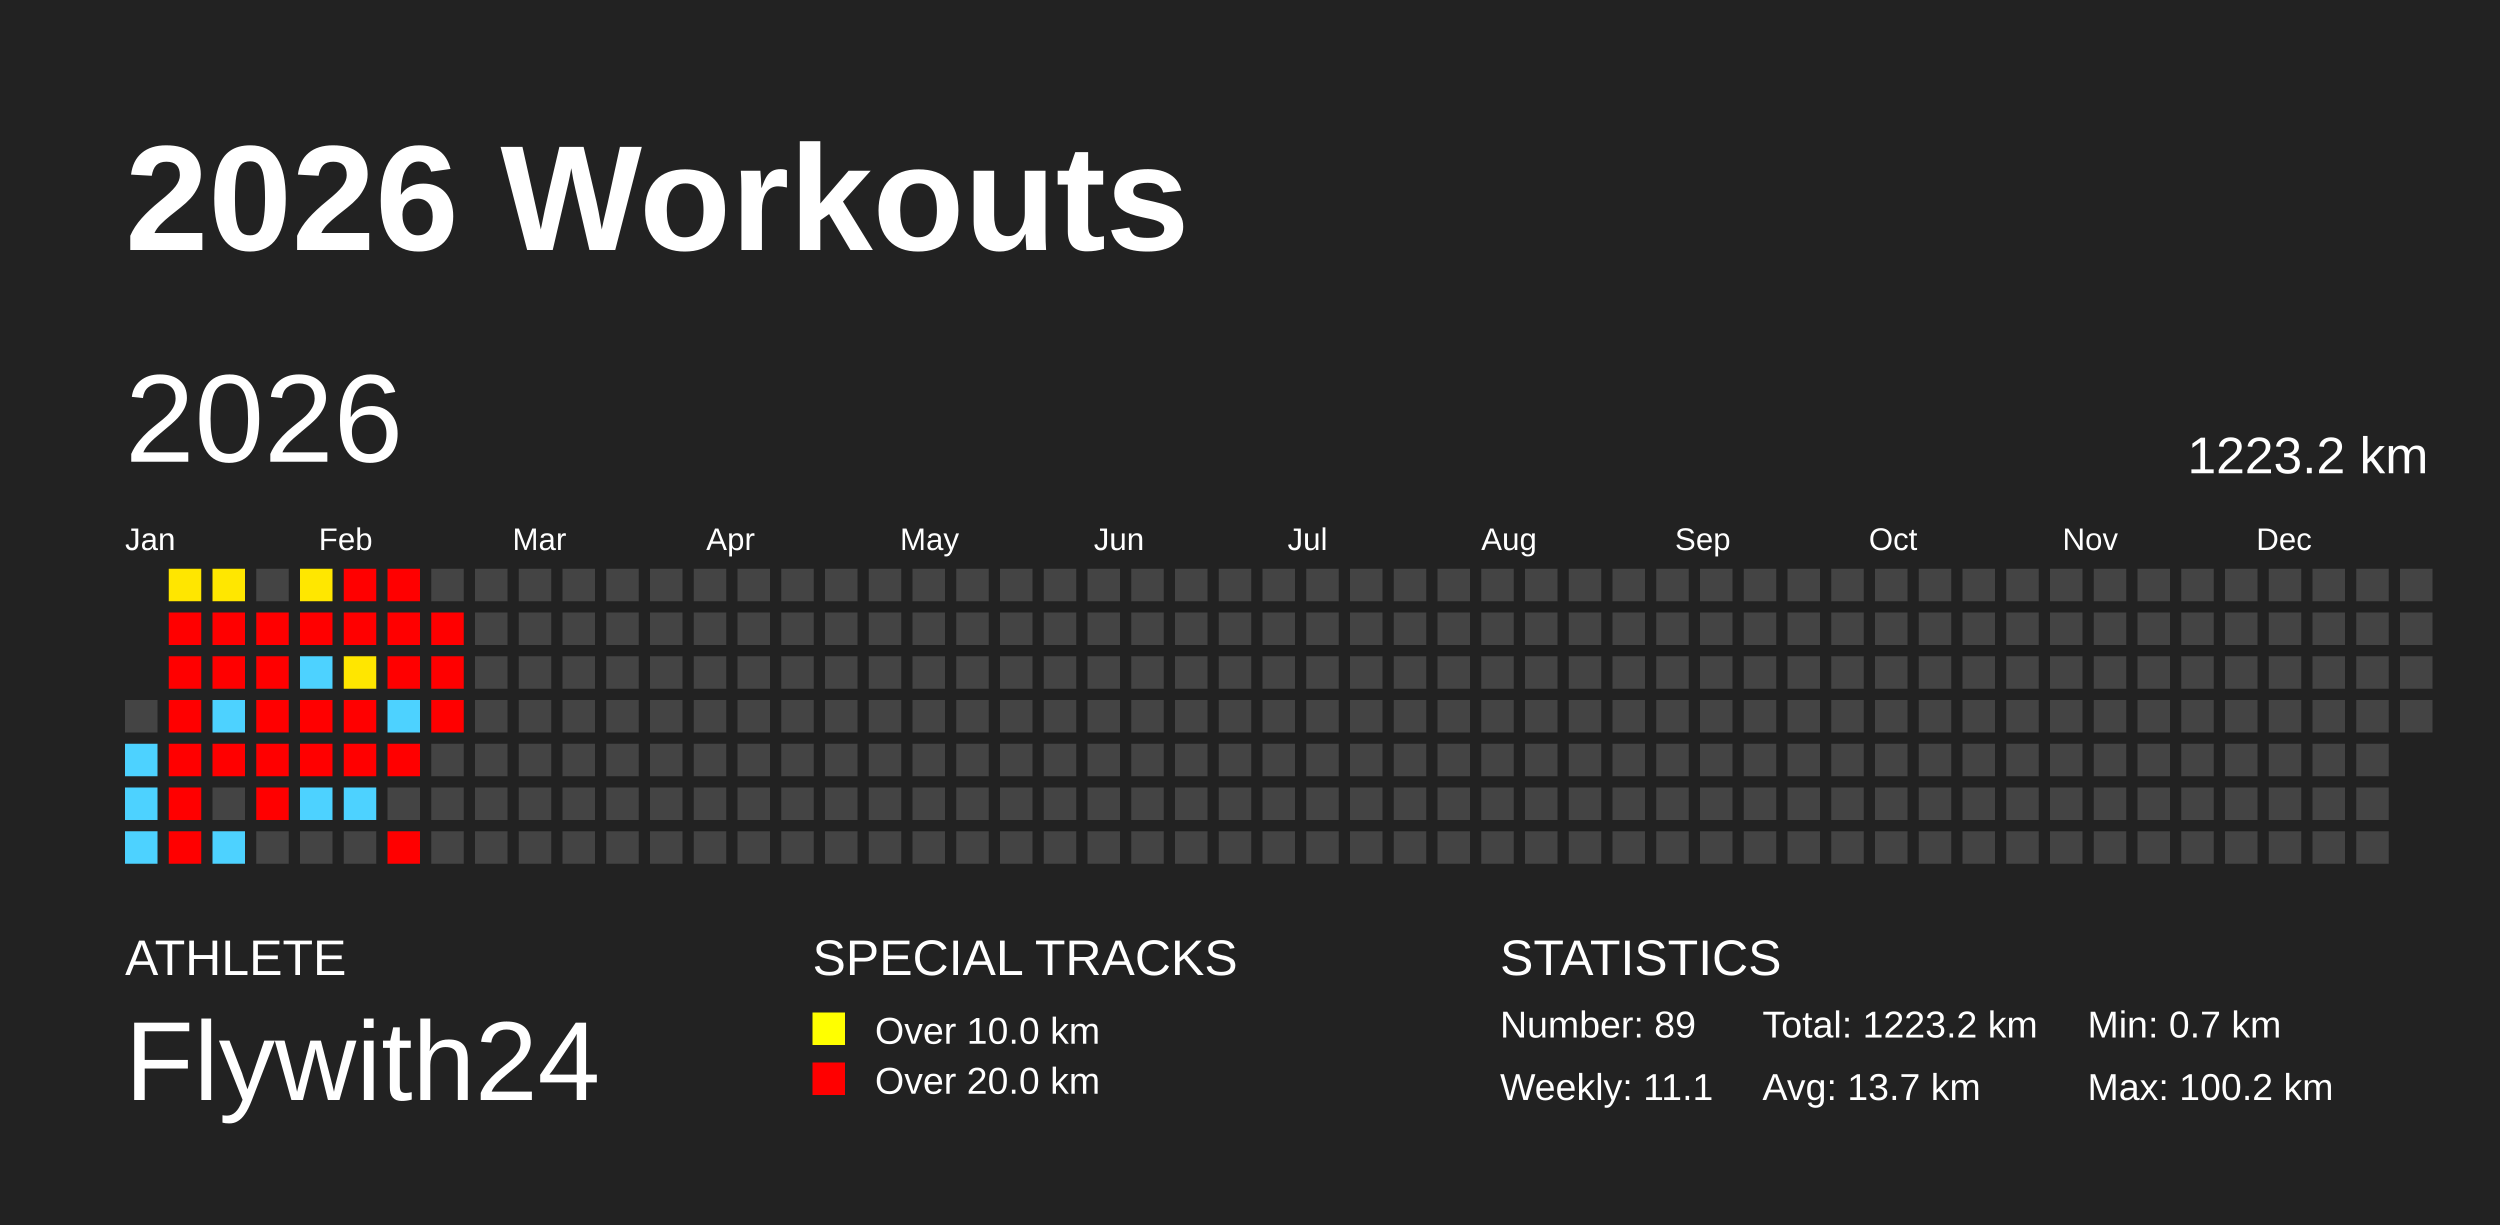
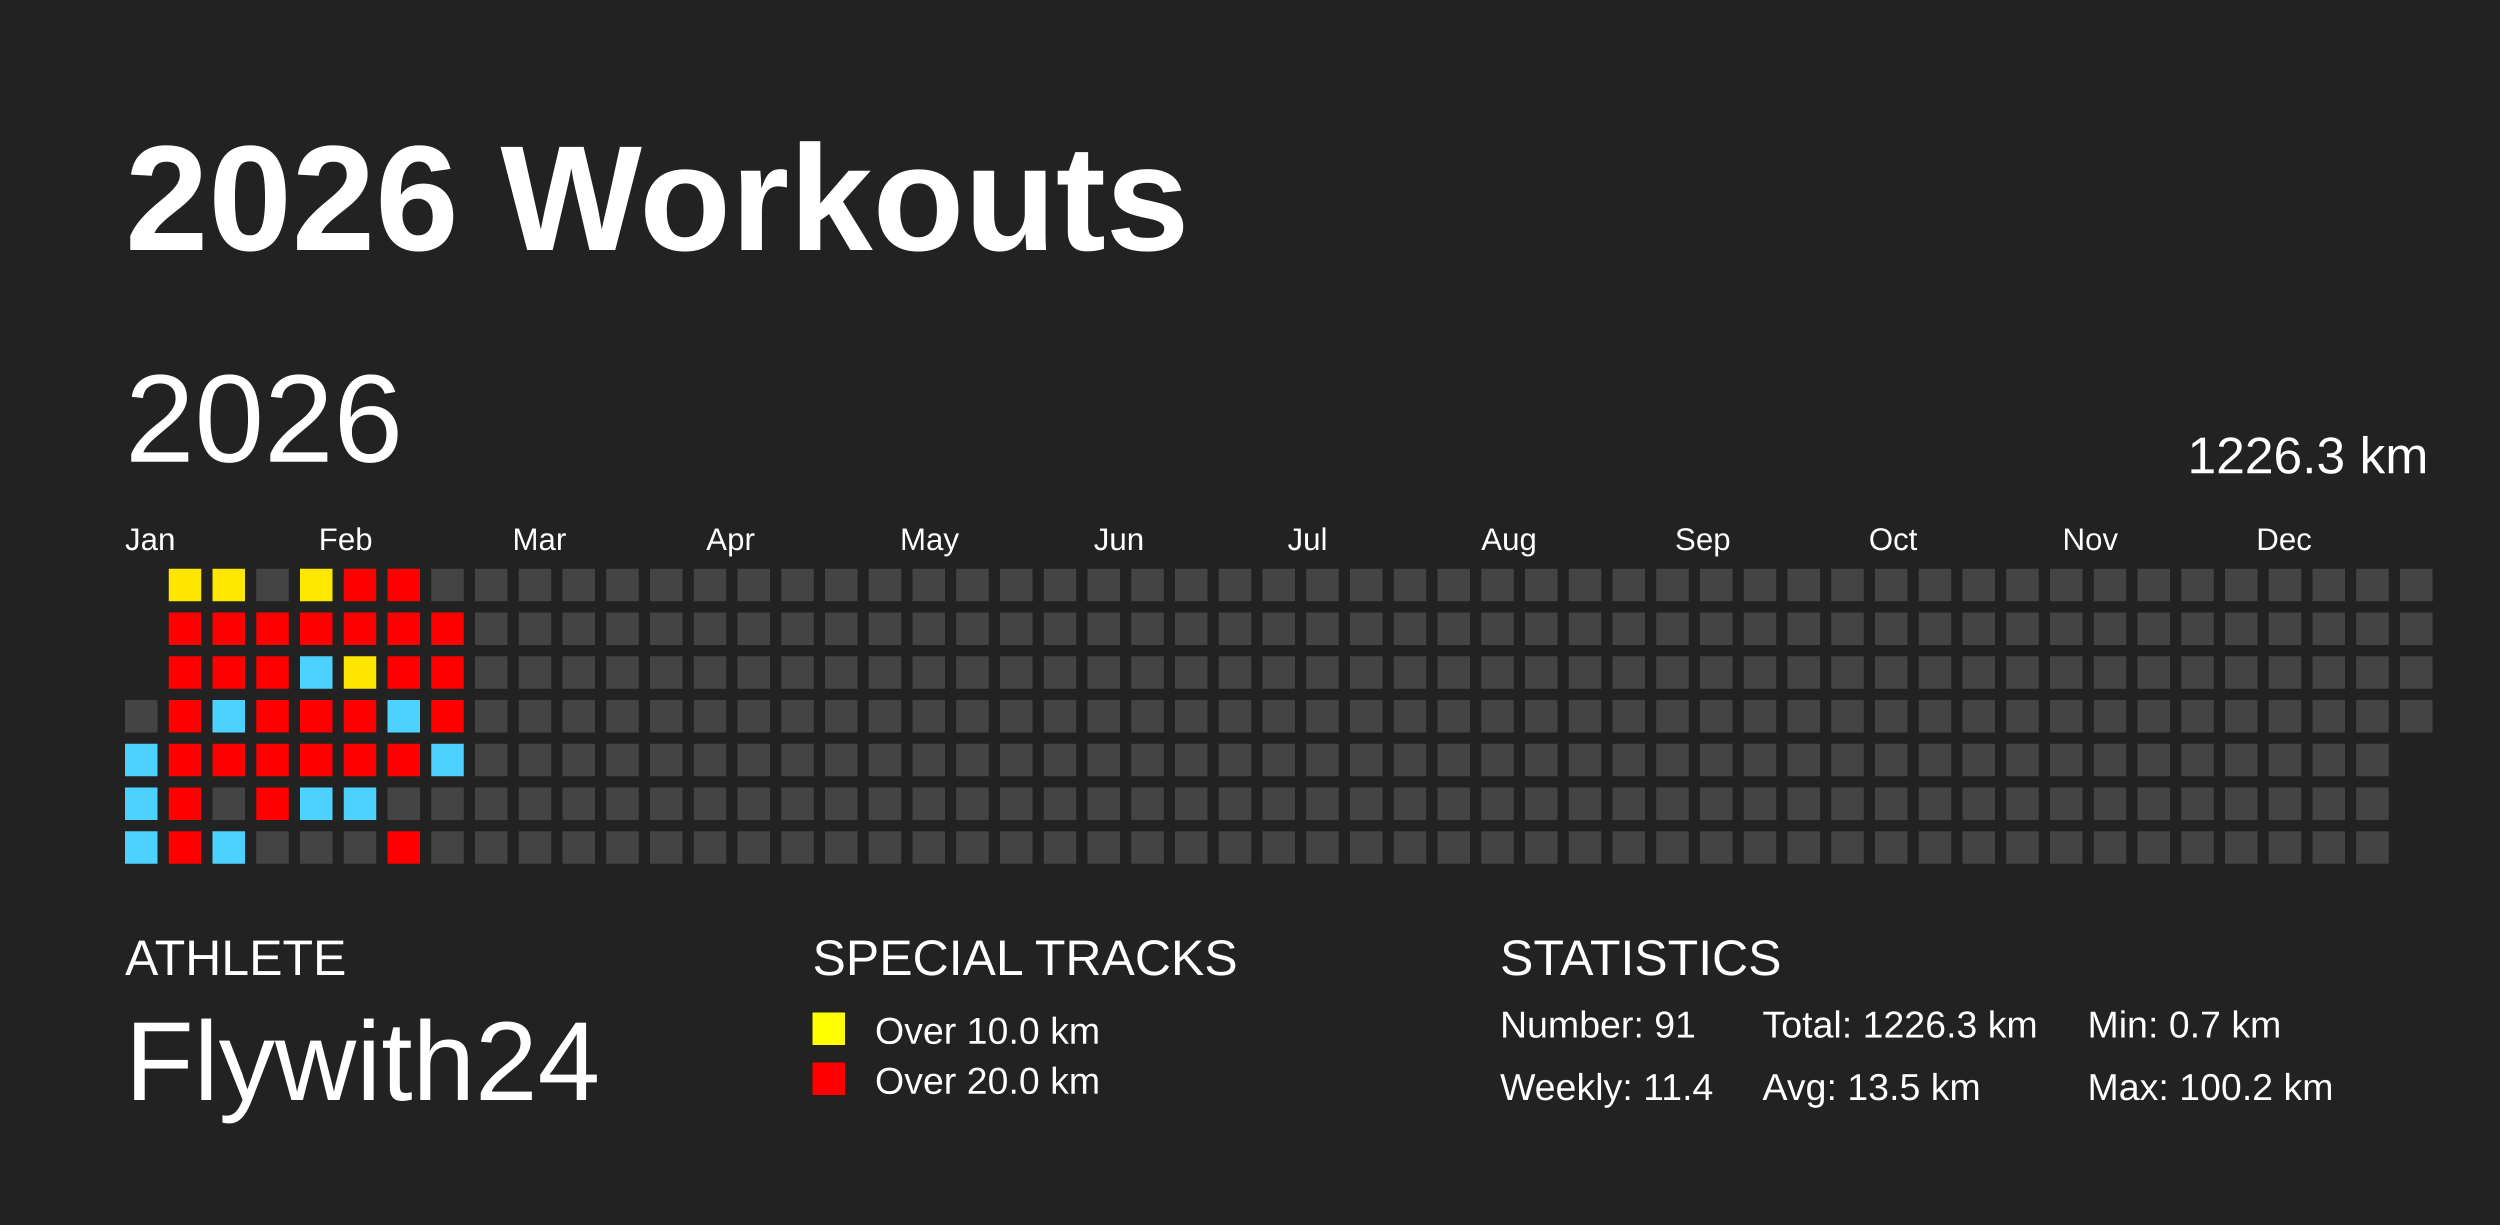
<svg xmlns="http://www.w3.org/2000/svg" baseProfile="full" height="98mm" version="1.1" viewBox="0,0,200,98" width="200mm">
  <defs />
  <rect fill="#222222" height="98" width="200" x="0" y="0" />
  <text fill="#FFFFFF" style="font-size:12px; font-family:Arial; font-weight:bold;" x="10" y="20">2026 Workouts</text>
  <text fill="#FFFFFF" style="font-size:4px; font-family:Arial" x="10" y="78">ATHLETE</text>
  <text fill="#FFFFFF" style="font-size:9px; font-family:Arial" x="10" y="88">Flywith24</text>
  <text fill="#FFFFFF" style="font-size:4px; font-family:Arial" x="65" y="78">SPECIAL TRACKS</text>
  <rect fill="yellow" height="2.6" width="2.6" x="65" y="81" />
  <text fill="#FFFFFF" style="font-size:3px; font-family:Arial" x="70" y="83.5">Over 10.0 km</text>
  <rect fill="red" height="2.6" width="2.6" x="65" y="85" />
  <text fill="#FFFFFF" style="font-size:3px; font-family:Arial" x="70" y="87.5">Over 20.0 km</text>
  <text fill="#FFFFFF" style="font-size:4px; font-family:Arial" x="120" y="78">STATISTICS</text>
-   <text fill="#FFFFFF" style="font-size:3px; font-family:Arial" x="120" y="83">Number: 89</text>
-   <text fill="#FFFFFF" style="font-size:3px; font-family:Arial" x="120" y="88">Weekly: 11.1</text>
-   <text fill="#FFFFFF" style="font-size:3px; font-family:Arial" x="141" y="83">Total: 1223.2 km</text>
-   <text fill="#FFFFFF" style="font-size:3px; font-family:Arial" x="141" y="88">Avg: 13.7 km</text>
+   <text fill="#FFFFFF" style="font-size:3px; font-family:Arial" x="120" y="83">Number: 91</text>
+   <text fill="#FFFFFF" style="font-size:3px; font-family:Arial" x="120" y="88">Weekly: 11.4</text>
+   <text fill="#FFFFFF" style="font-size:3px; font-family:Arial" x="141" y="83">Total: 1226.3 km</text>
+   <text fill="#FFFFFF" style="font-size:3px; font-family:Arial" x="141" y="88">Avg: 13.5 km</text>
  <text fill="#FFFFFF" style="font-size:3px; font-family:Arial" x="167" y="83">Min: 0.7 km</text>
  <text fill="#FFFFFF" style="font-size:3px; font-family:Arial" x="167" y="88">Max: 100.2 km</text>
  <text dominant-baseline="hanging" fill="#FFFFFF" style="font-size:10.0px; font-family:Arial;" x="10" y="30">2026</text>
-   <text dominant-baseline="hanging" fill="#FFFFFF" style="font-size:4.125px; font-family:Arial;" x="175" y="35">1223.2 km</text>
+   <text dominant-baseline="hanging" fill="#FFFFFF" style="font-size:4.125px; font-family:Arial;" x="175" y="35">1226.3 km</text>
  <text fill="#FFFFFF" style="font-size:2.5px; font-family:Arial" x="10.0" y="44">Jan</text>
  <text fill="#FFFFFF" style="font-size:2.5px; font-family:Arial" x="25.5" y="44">Feb</text>
  <text fill="#FFFFFF" style="font-size:2.5px; font-family:Arial" x="41.0" y="44">Mar</text>
  <text fill="#FFFFFF" style="font-size:2.5px; font-family:Arial" x="56.5" y="44">Apr</text>
  <text fill="#FFFFFF" style="font-size:2.5px; font-family:Arial" x="72.0" y="44">May</text>
  <text fill="#FFFFFF" style="font-size:2.5px; font-family:Arial" x="87.5" y="44">Jun</text>
  <text fill="#FFFFFF" style="font-size:2.5px; font-family:Arial" x="103.0" y="44">Jul</text>
  <text fill="#FFFFFF" style="font-size:2.5px; font-family:Arial" x="118.5" y="44">Aug</text>
  <text fill="#FFFFFF" style="font-size:2.5px; font-family:Arial" x="134.0" y="44">Sep</text>
  <text fill="#FFFFFF" style="font-size:2.5px; font-family:Arial" x="149.5" y="44">Oct</text>
  <text fill="#FFFFFF" style="font-size:2.5px; font-family:Arial" x="165.0" y="44">Nov</text>
  <text fill="#FFFFFF" style="font-size:2.5px; font-family:Arial" x="180.5" y="44">Dec</text>
  <rect fill="#444444" height="2.6" width="2.6" x="10.0" y="56.0" />
  <rect fill="#4dd2ff" height="2.6" width="2.6" x="10.0" y="59.5" />
  <rect fill="#4dd2ff" height="2.6" width="2.6" x="10.0" y="63.0" />
  <rect fill="#4dd2ff" height="2.6" width="2.6" x="10.0" y="66.5" />
  <rect fill="#ffe600" height="2.6" width="2.6" x="13.5" y="45.5" />
  <rect fill="red" height="2.6" width="2.6" x="13.5" y="49.0" />
  <rect fill="red" height="2.6" width="2.6" x="13.5" y="52.5" />
  <rect fill="red" height="2.6" width="2.6" x="13.5" y="56.0" />
  <rect fill="red" height="2.6" width="2.6" x="13.5" y="59.5" />
  <rect fill="red" height="2.6" width="2.6" x="13.5" y="63.0" />
  <rect fill="red" height="2.6" width="2.6" x="13.5" y="66.5" />
  <rect fill="#ffe700" height="2.6" width="2.6" x="17.0" y="45.5" />
  <rect fill="red" height="2.6" width="2.6" x="17.0" y="49.0" />
  <rect fill="red" height="2.6" width="2.6" x="17.0" y="52.5" />
  <rect fill="#4dd2ff" height="2.6" width="2.6" x="17.0" y="56.0" />
  <rect fill="red" height="2.6" width="2.6" x="17.0" y="59.5" />
  <rect fill="#444444" height="2.6" width="2.6" x="17.0" y="63.0" />
  <rect fill="#4dd2ff" height="2.6" width="2.6" x="17.0" y="66.5" />
  <rect fill="#444444" height="2.6" width="2.6" x="20.5" y="45.5" />
  <rect fill="red" height="2.6" width="2.6" x="20.5" y="49.0" />
  <rect fill="red" height="2.6" width="2.6" x="20.5" y="52.5" />
  <rect fill="red" height="2.6" width="2.6" x="20.5" y="56.0" />
  <rect fill="red" height="2.6" width="2.6" x="20.5" y="59.5" />
  <rect fill="red" height="2.6" width="2.6" x="20.5" y="63.0" />
  <rect fill="#444444" height="2.6" width="2.6" x="20.5" y="66.5" />
  <rect fill="#ffe700" height="2.6" width="2.6" x="24.0" y="45.5" />
  <rect fill="red" height="2.6" width="2.6" x="24.0" y="49.0" />
  <rect fill="#4dd2ff" height="2.6" width="2.6" x="24.0" y="52.5" />
  <rect fill="red" height="2.6" width="2.6" x="24.0" y="56.0" />
  <rect fill="red" height="2.6" width="2.6" x="24.0" y="59.5" />
  <rect fill="#4dd2ff" height="2.6" width="2.6" x="24.0" y="63.0" />
  <rect fill="#444444" height="2.6" width="2.6" x="24.0" y="66.5" />
  <rect fill="red" height="2.6" width="2.6" x="27.5" y="45.5" />
  <rect fill="red" height="2.6" width="2.6" x="27.5" y="49.0" />
  <rect fill="#ffe600" height="2.6" width="2.6" x="27.5" y="52.5" />
  <rect fill="red" height="2.6" width="2.6" x="27.5" y="56.0" />
  <rect fill="red" height="2.6" width="2.6" x="27.5" y="59.5" />
  <rect fill="#4dd2ff" height="2.6" width="2.6" x="27.5" y="63.0" />
  <rect fill="#444444" height="2.6" width="2.6" x="27.5" y="66.5" />
  <rect fill="red" height="2.6" width="2.6" x="31.0" y="45.5" />
  <rect fill="red" height="2.6" width="2.6" x="31.0" y="49.0" />
  <rect fill="red" height="2.6" width="2.6" x="31.0" y="52.5" />
  <rect fill="#4dd2ff" height="2.6" width="2.6" x="31.0" y="56.0" />
  <rect fill="red" height="2.6" width="2.6" x="31.0" y="59.5" />
  <rect fill="#444444" height="2.6" width="2.6" x="31.0" y="63.0" />
  <rect fill="red" height="2.6" width="2.6" x="31.0" y="66.5" />
  <rect fill="#444444" height="2.6" width="2.6" x="34.5" y="45.5" />
  <rect fill="red" height="2.6" width="2.6" x="34.5" y="49.0" />
  <rect fill="red" height="2.6" width="2.6" x="34.5" y="52.5" />
  <rect fill="red" height="2.6" width="2.6" x="34.5" y="56.0" />
-   <rect fill="#444444" height="2.6" width="2.6" x="34.5" y="59.5" />
+   <rect fill="#4dd2ff" height="2.6" width="2.6" x="34.5" y="59.5" />
  <rect fill="#444444" height="2.6" width="2.6" x="34.5" y="63.0" />
  <rect fill="#444444" height="2.6" width="2.6" x="34.5" y="66.5" />
  <rect fill="#444444" height="2.6" width="2.6" x="38.0" y="45.5" />
  <rect fill="#444444" height="2.6" width="2.6" x="38.0" y="49.0" />
  <rect fill="#444444" height="2.6" width="2.6" x="38.0" y="52.5" />
  <rect fill="#444444" height="2.6" width="2.6" x="38.0" y="56.0" />
  <rect fill="#444444" height="2.6" width="2.6" x="38.0" y="59.5" />
  <rect fill="#444444" height="2.6" width="2.6" x="38.0" y="63.0" />
  <rect fill="#444444" height="2.6" width="2.6" x="38.0" y="66.5" />
  <rect fill="#444444" height="2.6" width="2.6" x="41.5" y="45.5" />
  <rect fill="#444444" height="2.6" width="2.6" x="41.5" y="49.0" />
  <rect fill="#444444" height="2.6" width="2.6" x="41.5" y="52.5" />
  <rect fill="#444444" height="2.6" width="2.6" x="41.5" y="56.0" />
  <rect fill="#444444" height="2.6" width="2.6" x="41.5" y="59.5" />
  <rect fill="#444444" height="2.6" width="2.6" x="41.5" y="63.0" />
  <rect fill="#444444" height="2.6" width="2.6" x="41.5" y="66.5" />
  <rect fill="#444444" height="2.6" width="2.6" x="45.0" y="45.5" />
  <rect fill="#444444" height="2.6" width="2.6" x="45.0" y="49.0" />
  <rect fill="#444444" height="2.6" width="2.6" x="45.0" y="52.5" />
  <rect fill="#444444" height="2.6" width="2.6" x="45.0" y="56.0" />
  <rect fill="#444444" height="2.6" width="2.6" x="45.0" y="59.5" />
  <rect fill="#444444" height="2.6" width="2.6" x="45.0" y="63.0" />
  <rect fill="#444444" height="2.6" width="2.6" x="45.0" y="66.5" />
  <rect fill="#444444" height="2.6" width="2.6" x="48.5" y="45.5" />
  <rect fill="#444444" height="2.6" width="2.6" x="48.5" y="49.0" />
  <rect fill="#444444" height="2.6" width="2.6" x="48.5" y="52.5" />
  <rect fill="#444444" height="2.6" width="2.6" x="48.5" y="56.0" />
  <rect fill="#444444" height="2.6" width="2.6" x="48.5" y="59.5" />
  <rect fill="#444444" height="2.6" width="2.6" x="48.5" y="63.0" />
  <rect fill="#444444" height="2.6" width="2.6" x="48.5" y="66.5" />
  <rect fill="#444444" height="2.6" width="2.6" x="52.0" y="45.5" />
  <rect fill="#444444" height="2.6" width="2.6" x="52.0" y="49.0" />
  <rect fill="#444444" height="2.6" width="2.6" x="52.0" y="52.5" />
  <rect fill="#444444" height="2.6" width="2.6" x="52.0" y="56.0" />
  <rect fill="#444444" height="2.6" width="2.6" x="52.0" y="59.5" />
  <rect fill="#444444" height="2.6" width="2.6" x="52.0" y="63.0" />
  <rect fill="#444444" height="2.6" width="2.6" x="52.0" y="66.5" />
  <rect fill="#444444" height="2.6" width="2.6" x="55.5" y="45.5" />
  <rect fill="#444444" height="2.6" width="2.6" x="55.5" y="49.0" />
  <rect fill="#444444" height="2.6" width="2.6" x="55.5" y="52.5" />
  <rect fill="#444444" height="2.6" width="2.6" x="55.5" y="56.0" />
  <rect fill="#444444" height="2.6" width="2.6" x="55.5" y="59.5" />
  <rect fill="#444444" height="2.6" width="2.6" x="55.5" y="63.0" />
  <rect fill="#444444" height="2.6" width="2.6" x="55.5" y="66.5" />
  <rect fill="#444444" height="2.6" width="2.6" x="59.0" y="45.5" />
  <rect fill="#444444" height="2.6" width="2.6" x="59.0" y="49.0" />
  <rect fill="#444444" height="2.6" width="2.6" x="59.0" y="52.5" />
  <rect fill="#444444" height="2.6" width="2.6" x="59.0" y="56.0" />
  <rect fill="#444444" height="2.6" width="2.6" x="59.0" y="59.5" />
  <rect fill="#444444" height="2.6" width="2.6" x="59.0" y="63.0" />
  <rect fill="#444444" height="2.6" width="2.6" x="59.0" y="66.5" />
  <rect fill="#444444" height="2.6" width="2.6" x="62.5" y="45.5" />
  <rect fill="#444444" height="2.6" width="2.6" x="62.5" y="49.0" />
  <rect fill="#444444" height="2.6" width="2.6" x="62.5" y="52.5" />
  <rect fill="#444444" height="2.6" width="2.6" x="62.5" y="56.0" />
  <rect fill="#444444" height="2.6" width="2.6" x="62.5" y="59.5" />
  <rect fill="#444444" height="2.6" width="2.6" x="62.5" y="63.0" />
  <rect fill="#444444" height="2.6" width="2.6" x="62.5" y="66.5" />
  <rect fill="#444444" height="2.6" width="2.6" x="66.0" y="45.5" />
  <rect fill="#444444" height="2.6" width="2.6" x="66.0" y="49.0" />
  <rect fill="#444444" height="2.6" width="2.6" x="66.0" y="52.5" />
  <rect fill="#444444" height="2.6" width="2.6" x="66.0" y="56.0" />
  <rect fill="#444444" height="2.6" width="2.6" x="66.0" y="59.5" />
  <rect fill="#444444" height="2.6" width="2.6" x="66.0" y="63.0" />
  <rect fill="#444444" height="2.6" width="2.6" x="66.0" y="66.5" />
  <rect fill="#444444" height="2.6" width="2.6" x="69.5" y="45.5" />
  <rect fill="#444444" height="2.6" width="2.6" x="69.5" y="49.0" />
  <rect fill="#444444" height="2.6" width="2.6" x="69.5" y="52.5" />
  <rect fill="#444444" height="2.6" width="2.6" x="69.5" y="56.0" />
  <rect fill="#444444" height="2.6" width="2.6" x="69.5" y="59.5" />
  <rect fill="#444444" height="2.6" width="2.6" x="69.5" y="63.0" />
  <rect fill="#444444" height="2.6" width="2.6" x="69.5" y="66.5" />
  <rect fill="#444444" height="2.6" width="2.6" x="73.0" y="45.5" />
  <rect fill="#444444" height="2.6" width="2.6" x="73.0" y="49.0" />
  <rect fill="#444444" height="2.6" width="2.6" x="73.0" y="52.5" />
  <rect fill="#444444" height="2.6" width="2.6" x="73.0" y="56.0" />
  <rect fill="#444444" height="2.6" width="2.6" x="73.0" y="59.5" />
  <rect fill="#444444" height="2.6" width="2.6" x="73.0" y="63.0" />
  <rect fill="#444444" height="2.6" width="2.6" x="73.0" y="66.5" />
  <rect fill="#444444" height="2.6" width="2.6" x="76.5" y="45.5" />
  <rect fill="#444444" height="2.6" width="2.6" x="76.5" y="49.0" />
  <rect fill="#444444" height="2.6" width="2.6" x="76.5" y="52.5" />
  <rect fill="#444444" height="2.6" width="2.6" x="76.5" y="56.0" />
  <rect fill="#444444" height="2.6" width="2.6" x="76.5" y="59.5" />
  <rect fill="#444444" height="2.6" width="2.6" x="76.5" y="63.0" />
  <rect fill="#444444" height="2.6" width="2.6" x="76.5" y="66.5" />
  <rect fill="#444444" height="2.6" width="2.6" x="80.0" y="45.5" />
  <rect fill="#444444" height="2.6" width="2.6" x="80.0" y="49.0" />
  <rect fill="#444444" height="2.6" width="2.6" x="80.0" y="52.5" />
  <rect fill="#444444" height="2.6" width="2.6" x="80.0" y="56.0" />
  <rect fill="#444444" height="2.6" width="2.6" x="80.0" y="59.5" />
  <rect fill="#444444" height="2.6" width="2.6" x="80.0" y="63.0" />
  <rect fill="#444444" height="2.6" width="2.6" x="80.0" y="66.5" />
  <rect fill="#444444" height="2.6" width="2.6" x="83.5" y="45.5" />
  <rect fill="#444444" height="2.6" width="2.6" x="83.5" y="49.0" />
  <rect fill="#444444" height="2.6" width="2.6" x="83.5" y="52.5" />
  <rect fill="#444444" height="2.6" width="2.6" x="83.5" y="56.0" />
  <rect fill="#444444" height="2.6" width="2.6" x="83.5" y="59.5" />
  <rect fill="#444444" height="2.6" width="2.6" x="83.5" y="63.0" />
  <rect fill="#444444" height="2.6" width="2.6" x="83.5" y="66.5" />
  <rect fill="#444444" height="2.6" width="2.6" x="87.0" y="45.5" />
  <rect fill="#444444" height="2.6" width="2.6" x="87.0" y="49.0" />
  <rect fill="#444444" height="2.6" width="2.6" x="87.0" y="52.5" />
  <rect fill="#444444" height="2.6" width="2.6" x="87.0" y="56.0" />
  <rect fill="#444444" height="2.6" width="2.6" x="87.0" y="59.5" />
  <rect fill="#444444" height="2.6" width="2.6" x="87.0" y="63.0" />
  <rect fill="#444444" height="2.6" width="2.6" x="87.0" y="66.5" />
  <rect fill="#444444" height="2.6" width="2.6" x="90.5" y="45.5" />
  <rect fill="#444444" height="2.6" width="2.6" x="90.5" y="49.0" />
  <rect fill="#444444" height="2.6" width="2.6" x="90.5" y="52.5" />
  <rect fill="#444444" height="2.6" width="2.6" x="90.5" y="56.0" />
  <rect fill="#444444" height="2.6" width="2.6" x="90.5" y="59.5" />
  <rect fill="#444444" height="2.6" width="2.6" x="90.5" y="63.0" />
  <rect fill="#444444" height="2.6" width="2.6" x="90.5" y="66.5" />
  <rect fill="#444444" height="2.6" width="2.6" x="94.0" y="45.5" />
  <rect fill="#444444" height="2.6" width="2.6" x="94.0" y="49.0" />
  <rect fill="#444444" height="2.6" width="2.6" x="94.0" y="52.5" />
  <rect fill="#444444" height="2.6" width="2.6" x="94.0" y="56.0" />
  <rect fill="#444444" height="2.6" width="2.6" x="94.0" y="59.5" />
  <rect fill="#444444" height="2.6" width="2.6" x="94.0" y="63.0" />
  <rect fill="#444444" height="2.6" width="2.6" x="94.0" y="66.5" />
  <rect fill="#444444" height="2.6" width="2.6" x="97.5" y="45.5" />
  <rect fill="#444444" height="2.6" width="2.6" x="97.5" y="49.0" />
  <rect fill="#444444" height="2.6" width="2.6" x="97.5" y="52.5" />
  <rect fill="#444444" height="2.6" width="2.6" x="97.5" y="56.0" />
  <rect fill="#444444" height="2.6" width="2.6" x="97.5" y="59.5" />
  <rect fill="#444444" height="2.6" width="2.6" x="97.5" y="63.0" />
  <rect fill="#444444" height="2.6" width="2.6" x="97.5" y="66.5" />
  <rect fill="#444444" height="2.6" width="2.6" x="101.0" y="45.5" />
  <rect fill="#444444" height="2.6" width="2.6" x="101.0" y="49.0" />
  <rect fill="#444444" height="2.6" width="2.6" x="101.0" y="52.5" />
  <rect fill="#444444" height="2.6" width="2.6" x="101.0" y="56.0" />
  <rect fill="#444444" height="2.6" width="2.6" x="101.0" y="59.5" />
  <rect fill="#444444" height="2.6" width="2.6" x="101.0" y="63.0" />
  <rect fill="#444444" height="2.6" width="2.6" x="101.0" y="66.5" />
  <rect fill="#444444" height="2.6" width="2.6" x="104.5" y="45.5" />
  <rect fill="#444444" height="2.6" width="2.6" x="104.5" y="49.0" />
  <rect fill="#444444" height="2.6" width="2.6" x="104.5" y="52.5" />
  <rect fill="#444444" height="2.6" width="2.6" x="104.5" y="56.0" />
  <rect fill="#444444" height="2.6" width="2.6" x="104.5" y="59.5" />
  <rect fill="#444444" height="2.6" width="2.6" x="104.5" y="63.0" />
  <rect fill="#444444" height="2.6" width="2.6" x="104.5" y="66.5" />
  <rect fill="#444444" height="2.6" width="2.6" x="108.0" y="45.5" />
  <rect fill="#444444" height="2.6" width="2.6" x="108.0" y="49.0" />
  <rect fill="#444444" height="2.6" width="2.6" x="108.0" y="52.5" />
  <rect fill="#444444" height="2.6" width="2.6" x="108.0" y="56.0" />
  <rect fill="#444444" height="2.6" width="2.6" x="108.0" y="59.5" />
  <rect fill="#444444" height="2.6" width="2.6" x="108.0" y="63.0" />
  <rect fill="#444444" height="2.6" width="2.6" x="108.0" y="66.5" />
  <rect fill="#444444" height="2.6" width="2.6" x="111.5" y="45.5" />
  <rect fill="#444444" height="2.6" width="2.6" x="111.5" y="49.0" />
  <rect fill="#444444" height="2.6" width="2.6" x="111.5" y="52.5" />
  <rect fill="#444444" height="2.6" width="2.6" x="111.5" y="56.0" />
  <rect fill="#444444" height="2.6" width="2.6" x="111.5" y="59.5" />
  <rect fill="#444444" height="2.6" width="2.6" x="111.5" y="63.0" />
  <rect fill="#444444" height="2.6" width="2.6" x="111.5" y="66.5" />
  <rect fill="#444444" height="2.6" width="2.6" x="115.0" y="45.5" />
  <rect fill="#444444" height="2.6" width="2.6" x="115.0" y="49.0" />
  <rect fill="#444444" height="2.6" width="2.6" x="115.0" y="52.5" />
  <rect fill="#444444" height="2.6" width="2.6" x="115.0" y="56.0" />
  <rect fill="#444444" height="2.6" width="2.6" x="115.0" y="59.5" />
  <rect fill="#444444" height="2.6" width="2.6" x="115.0" y="63.0" />
  <rect fill="#444444" height="2.6" width="2.6" x="115.0" y="66.5" />
  <rect fill="#444444" height="2.6" width="2.6" x="118.5" y="45.5" />
  <rect fill="#444444" height="2.6" width="2.6" x="118.5" y="49.0" />
  <rect fill="#444444" height="2.6" width="2.6" x="118.5" y="52.5" />
  <rect fill="#444444" height="2.6" width="2.6" x="118.5" y="56.0" />
  <rect fill="#444444" height="2.6" width="2.6" x="118.5" y="59.5" />
  <rect fill="#444444" height="2.6" width="2.6" x="118.5" y="63.0" />
  <rect fill="#444444" height="2.6" width="2.6" x="118.5" y="66.5" />
  <rect fill="#444444" height="2.6" width="2.6" x="122.0" y="45.5" />
  <rect fill="#444444" height="2.6" width="2.6" x="122.0" y="49.0" />
  <rect fill="#444444" height="2.6" width="2.6" x="122.0" y="52.5" />
  <rect fill="#444444" height="2.6" width="2.6" x="122.0" y="56.0" />
  <rect fill="#444444" height="2.6" width="2.6" x="122.0" y="59.5" />
  <rect fill="#444444" height="2.6" width="2.6" x="122.0" y="63.0" />
  <rect fill="#444444" height="2.6" width="2.6" x="122.0" y="66.5" />
  <rect fill="#444444" height="2.6" width="2.6" x="125.5" y="45.5" />
  <rect fill="#444444" height="2.6" width="2.6" x="125.5" y="49.0" />
  <rect fill="#444444" height="2.6" width="2.6" x="125.5" y="52.5" />
  <rect fill="#444444" height="2.6" width="2.6" x="125.5" y="56.0" />
  <rect fill="#444444" height="2.6" width="2.6" x="125.5" y="59.5" />
  <rect fill="#444444" height="2.6" width="2.6" x="125.5" y="63.0" />
  <rect fill="#444444" height="2.6" width="2.6" x="125.5" y="66.5" />
  <rect fill="#444444" height="2.6" width="2.6" x="129.0" y="45.5" />
  <rect fill="#444444" height="2.6" width="2.6" x="129.0" y="49.0" />
  <rect fill="#444444" height="2.6" width="2.6" x="129.0" y="52.5" />
  <rect fill="#444444" height="2.6" width="2.6" x="129.0" y="56.0" />
  <rect fill="#444444" height="2.6" width="2.6" x="129.0" y="59.5" />
  <rect fill="#444444" height="2.6" width="2.6" x="129.0" y="63.0" />
  <rect fill="#444444" height="2.6" width="2.6" x="129.0" y="66.5" />
  <rect fill="#444444" height="2.6" width="2.6" x="132.5" y="45.5" />
  <rect fill="#444444" height="2.6" width="2.6" x="132.5" y="49.0" />
  <rect fill="#444444" height="2.6" width="2.6" x="132.5" y="52.5" />
  <rect fill="#444444" height="2.6" width="2.6" x="132.5" y="56.0" />
  <rect fill="#444444" height="2.6" width="2.6" x="132.5" y="59.5" />
  <rect fill="#444444" height="2.6" width="2.6" x="132.5" y="63.0" />
  <rect fill="#444444" height="2.6" width="2.6" x="132.5" y="66.5" />
  <rect fill="#444444" height="2.6" width="2.6" x="136.0" y="45.5" />
  <rect fill="#444444" height="2.6" width="2.6" x="136.0" y="49.0" />
  <rect fill="#444444" height="2.6" width="2.6" x="136.0" y="52.5" />
  <rect fill="#444444" height="2.6" width="2.6" x="136.0" y="56.0" />
  <rect fill="#444444" height="2.6" width="2.6" x="136.0" y="59.5" />
  <rect fill="#444444" height="2.6" width="2.6" x="136.0" y="63.0" />
  <rect fill="#444444" height="2.6" width="2.6" x="136.0" y="66.5" />
  <rect fill="#444444" height="2.6" width="2.6" x="139.5" y="45.5" />
  <rect fill="#444444" height="2.6" width="2.6" x="139.5" y="49.0" />
  <rect fill="#444444" height="2.6" width="2.6" x="139.5" y="52.5" />
  <rect fill="#444444" height="2.6" width="2.6" x="139.5" y="56.0" />
  <rect fill="#444444" height="2.6" width="2.6" x="139.5" y="59.5" />
  <rect fill="#444444" height="2.6" width="2.6" x="139.5" y="63.0" />
  <rect fill="#444444" height="2.6" width="2.6" x="139.5" y="66.5" />
  <rect fill="#444444" height="2.6" width="2.6" x="143.0" y="45.5" />
  <rect fill="#444444" height="2.6" width="2.6" x="143.0" y="49.0" />
  <rect fill="#444444" height="2.6" width="2.6" x="143.0" y="52.5" />
  <rect fill="#444444" height="2.6" width="2.6" x="143.0" y="56.0" />
  <rect fill="#444444" height="2.6" width="2.6" x="143.0" y="59.5" />
  <rect fill="#444444" height="2.6" width="2.6" x="143.0" y="63.0" />
  <rect fill="#444444" height="2.6" width="2.6" x="143.0" y="66.5" />
  <rect fill="#444444" height="2.6" width="2.6" x="146.5" y="45.5" />
  <rect fill="#444444" height="2.6" width="2.6" x="146.5" y="49.0" />
  <rect fill="#444444" height="2.6" width="2.6" x="146.5" y="52.5" />
  <rect fill="#444444" height="2.6" width="2.6" x="146.5" y="56.0" />
  <rect fill="#444444" height="2.6" width="2.6" x="146.5" y="59.5" />
  <rect fill="#444444" height="2.6" width="2.6" x="146.5" y="63.0" />
  <rect fill="#444444" height="2.6" width="2.6" x="146.5" y="66.5" />
  <rect fill="#444444" height="2.6" width="2.6" x="150.0" y="45.5" />
  <rect fill="#444444" height="2.6" width="2.6" x="150.0" y="49.0" />
  <rect fill="#444444" height="2.6" width="2.6" x="150.0" y="52.5" />
  <rect fill="#444444" height="2.6" width="2.6" x="150.0" y="56.0" />
  <rect fill="#444444" height="2.6" width="2.6" x="150.0" y="59.5" />
  <rect fill="#444444" height="2.6" width="2.6" x="150.0" y="63.0" />
  <rect fill="#444444" height="2.6" width="2.6" x="150.0" y="66.5" />
  <rect fill="#444444" height="2.6" width="2.6" x="153.5" y="45.5" />
  <rect fill="#444444" height="2.6" width="2.6" x="153.5" y="49.0" />
  <rect fill="#444444" height="2.6" width="2.6" x="153.5" y="52.5" />
  <rect fill="#444444" height="2.6" width="2.6" x="153.5" y="56.0" />
  <rect fill="#444444" height="2.6" width="2.6" x="153.5" y="59.5" />
  <rect fill="#444444" height="2.6" width="2.6" x="153.5" y="63.0" />
  <rect fill="#444444" height="2.6" width="2.6" x="153.5" y="66.5" />
  <rect fill="#444444" height="2.6" width="2.6" x="157.0" y="45.5" />
  <rect fill="#444444" height="2.6" width="2.6" x="157.0" y="49.0" />
  <rect fill="#444444" height="2.6" width="2.6" x="157.0" y="52.5" />
  <rect fill="#444444" height="2.6" width="2.6" x="157.0" y="56.0" />
  <rect fill="#444444" height="2.6" width="2.6" x="157.0" y="59.5" />
  <rect fill="#444444" height="2.6" width="2.6" x="157.0" y="63.0" />
  <rect fill="#444444" height="2.6" width="2.6" x="157.0" y="66.5" />
  <rect fill="#444444" height="2.6" width="2.6" x="160.5" y="45.5" />
  <rect fill="#444444" height="2.6" width="2.6" x="160.5" y="49.0" />
  <rect fill="#444444" height="2.6" width="2.6" x="160.5" y="52.5" />
  <rect fill="#444444" height="2.6" width="2.6" x="160.5" y="56.0" />
  <rect fill="#444444" height="2.6" width="2.6" x="160.5" y="59.5" />
  <rect fill="#444444" height="2.6" width="2.6" x="160.5" y="63.0" />
  <rect fill="#444444" height="2.6" width="2.6" x="160.5" y="66.5" />
  <rect fill="#444444" height="2.6" width="2.6" x="164.0" y="45.5" />
  <rect fill="#444444" height="2.6" width="2.6" x="164.0" y="49.0" />
  <rect fill="#444444" height="2.6" width="2.6" x="164.0" y="52.5" />
  <rect fill="#444444" height="2.6" width="2.6" x="164.0" y="56.0" />
  <rect fill="#444444" height="2.6" width="2.6" x="164.0" y="59.5" />
  <rect fill="#444444" height="2.6" width="2.6" x="164.0" y="63.0" />
  <rect fill="#444444" height="2.6" width="2.6" x="164.0" y="66.5" />
  <rect fill="#444444" height="2.6" width="2.6" x="167.5" y="45.5" />
  <rect fill="#444444" height="2.6" width="2.6" x="167.5" y="49.0" />
  <rect fill="#444444" height="2.6" width="2.6" x="167.5" y="52.5" />
  <rect fill="#444444" height="2.6" width="2.6" x="167.5" y="56.0" />
  <rect fill="#444444" height="2.6" width="2.6" x="167.5" y="59.5" />
  <rect fill="#444444" height="2.6" width="2.6" x="167.5" y="63.0" />
  <rect fill="#444444" height="2.6" width="2.6" x="167.5" y="66.5" />
  <rect fill="#444444" height="2.6" width="2.6" x="171.0" y="45.5" />
  <rect fill="#444444" height="2.6" width="2.6" x="171.0" y="49.0" />
  <rect fill="#444444" height="2.6" width="2.6" x="171.0" y="52.5" />
  <rect fill="#444444" height="2.6" width="2.6" x="171.0" y="56.0" />
  <rect fill="#444444" height="2.6" width="2.6" x="171.0" y="59.5" />
  <rect fill="#444444" height="2.6" width="2.6" x="171.0" y="63.0" />
  <rect fill="#444444" height="2.6" width="2.6" x="171.0" y="66.5" />
  <rect fill="#444444" height="2.6" width="2.6" x="174.5" y="45.5" />
  <rect fill="#444444" height="2.6" width="2.6" x="174.5" y="49.0" />
  <rect fill="#444444" height="2.6" width="2.6" x="174.5" y="52.5" />
  <rect fill="#444444" height="2.6" width="2.6" x="174.5" y="56.0" />
  <rect fill="#444444" height="2.6" width="2.6" x="174.5" y="59.5" />
  <rect fill="#444444" height="2.6" width="2.6" x="174.5" y="63.0" />
  <rect fill="#444444" height="2.6" width="2.6" x="174.5" y="66.5" />
  <rect fill="#444444" height="2.6" width="2.6" x="178.0" y="45.5" />
  <rect fill="#444444" height="2.6" width="2.6" x="178.0" y="49.0" />
  <rect fill="#444444" height="2.6" width="2.6" x="178.0" y="52.5" />
  <rect fill="#444444" height="2.6" width="2.6" x="178.0" y="56.0" />
  <rect fill="#444444" height="2.6" width="2.6" x="178.0" y="59.5" />
  <rect fill="#444444" height="2.6" width="2.6" x="178.0" y="63.0" />
  <rect fill="#444444" height="2.6" width="2.6" x="178.0" y="66.5" />
  <rect fill="#444444" height="2.6" width="2.6" x="181.5" y="45.5" />
  <rect fill="#444444" height="2.6" width="2.6" x="181.5" y="49.0" />
  <rect fill="#444444" height="2.6" width="2.6" x="181.5" y="52.5" />
  <rect fill="#444444" height="2.6" width="2.6" x="181.5" y="56.0" />
  <rect fill="#444444" height="2.6" width="2.6" x="181.5" y="59.5" />
  <rect fill="#444444" height="2.6" width="2.6" x="181.5" y="63.0" />
  <rect fill="#444444" height="2.6" width="2.6" x="181.5" y="66.5" />
  <rect fill="#444444" height="2.6" width="2.6" x="185.0" y="45.5" />
  <rect fill="#444444" height="2.6" width="2.6" x="185.0" y="49.0" />
  <rect fill="#444444" height="2.6" width="2.6" x="185.0" y="52.5" />
  <rect fill="#444444" height="2.6" width="2.6" x="185.0" y="56.0" />
  <rect fill="#444444" height="2.6" width="2.6" x="185.0" y="59.5" />
  <rect fill="#444444" height="2.6" width="2.6" x="185.0" y="63.0" />
  <rect fill="#444444" height="2.6" width="2.6" x="185.0" y="66.5" />
  <rect fill="#444444" height="2.6" width="2.6" x="188.5" y="45.5" />
  <rect fill="#444444" height="2.6" width="2.6" x="188.5" y="49.0" />
  <rect fill="#444444" height="2.6" width="2.6" x="188.5" y="52.5" />
  <rect fill="#444444" height="2.6" width="2.6" x="188.5" y="56.0" />
  <rect fill="#444444" height="2.6" width="2.6" x="188.5" y="59.5" />
  <rect fill="#444444" height="2.6" width="2.6" x="188.5" y="63.0" />
  <rect fill="#444444" height="2.6" width="2.6" x="188.5" y="66.5" />
  <rect fill="#444444" height="2.6" width="2.6" x="192.0" y="45.5" />
  <rect fill="#444444" height="2.6" width="2.6" x="192.0" y="49.0" />
  <rect fill="#444444" height="2.6" width="2.6" x="192.0" y="52.5" />
  <rect fill="#444444" height="2.6" width="2.6" x="192.0" y="56.0" />
</svg>
